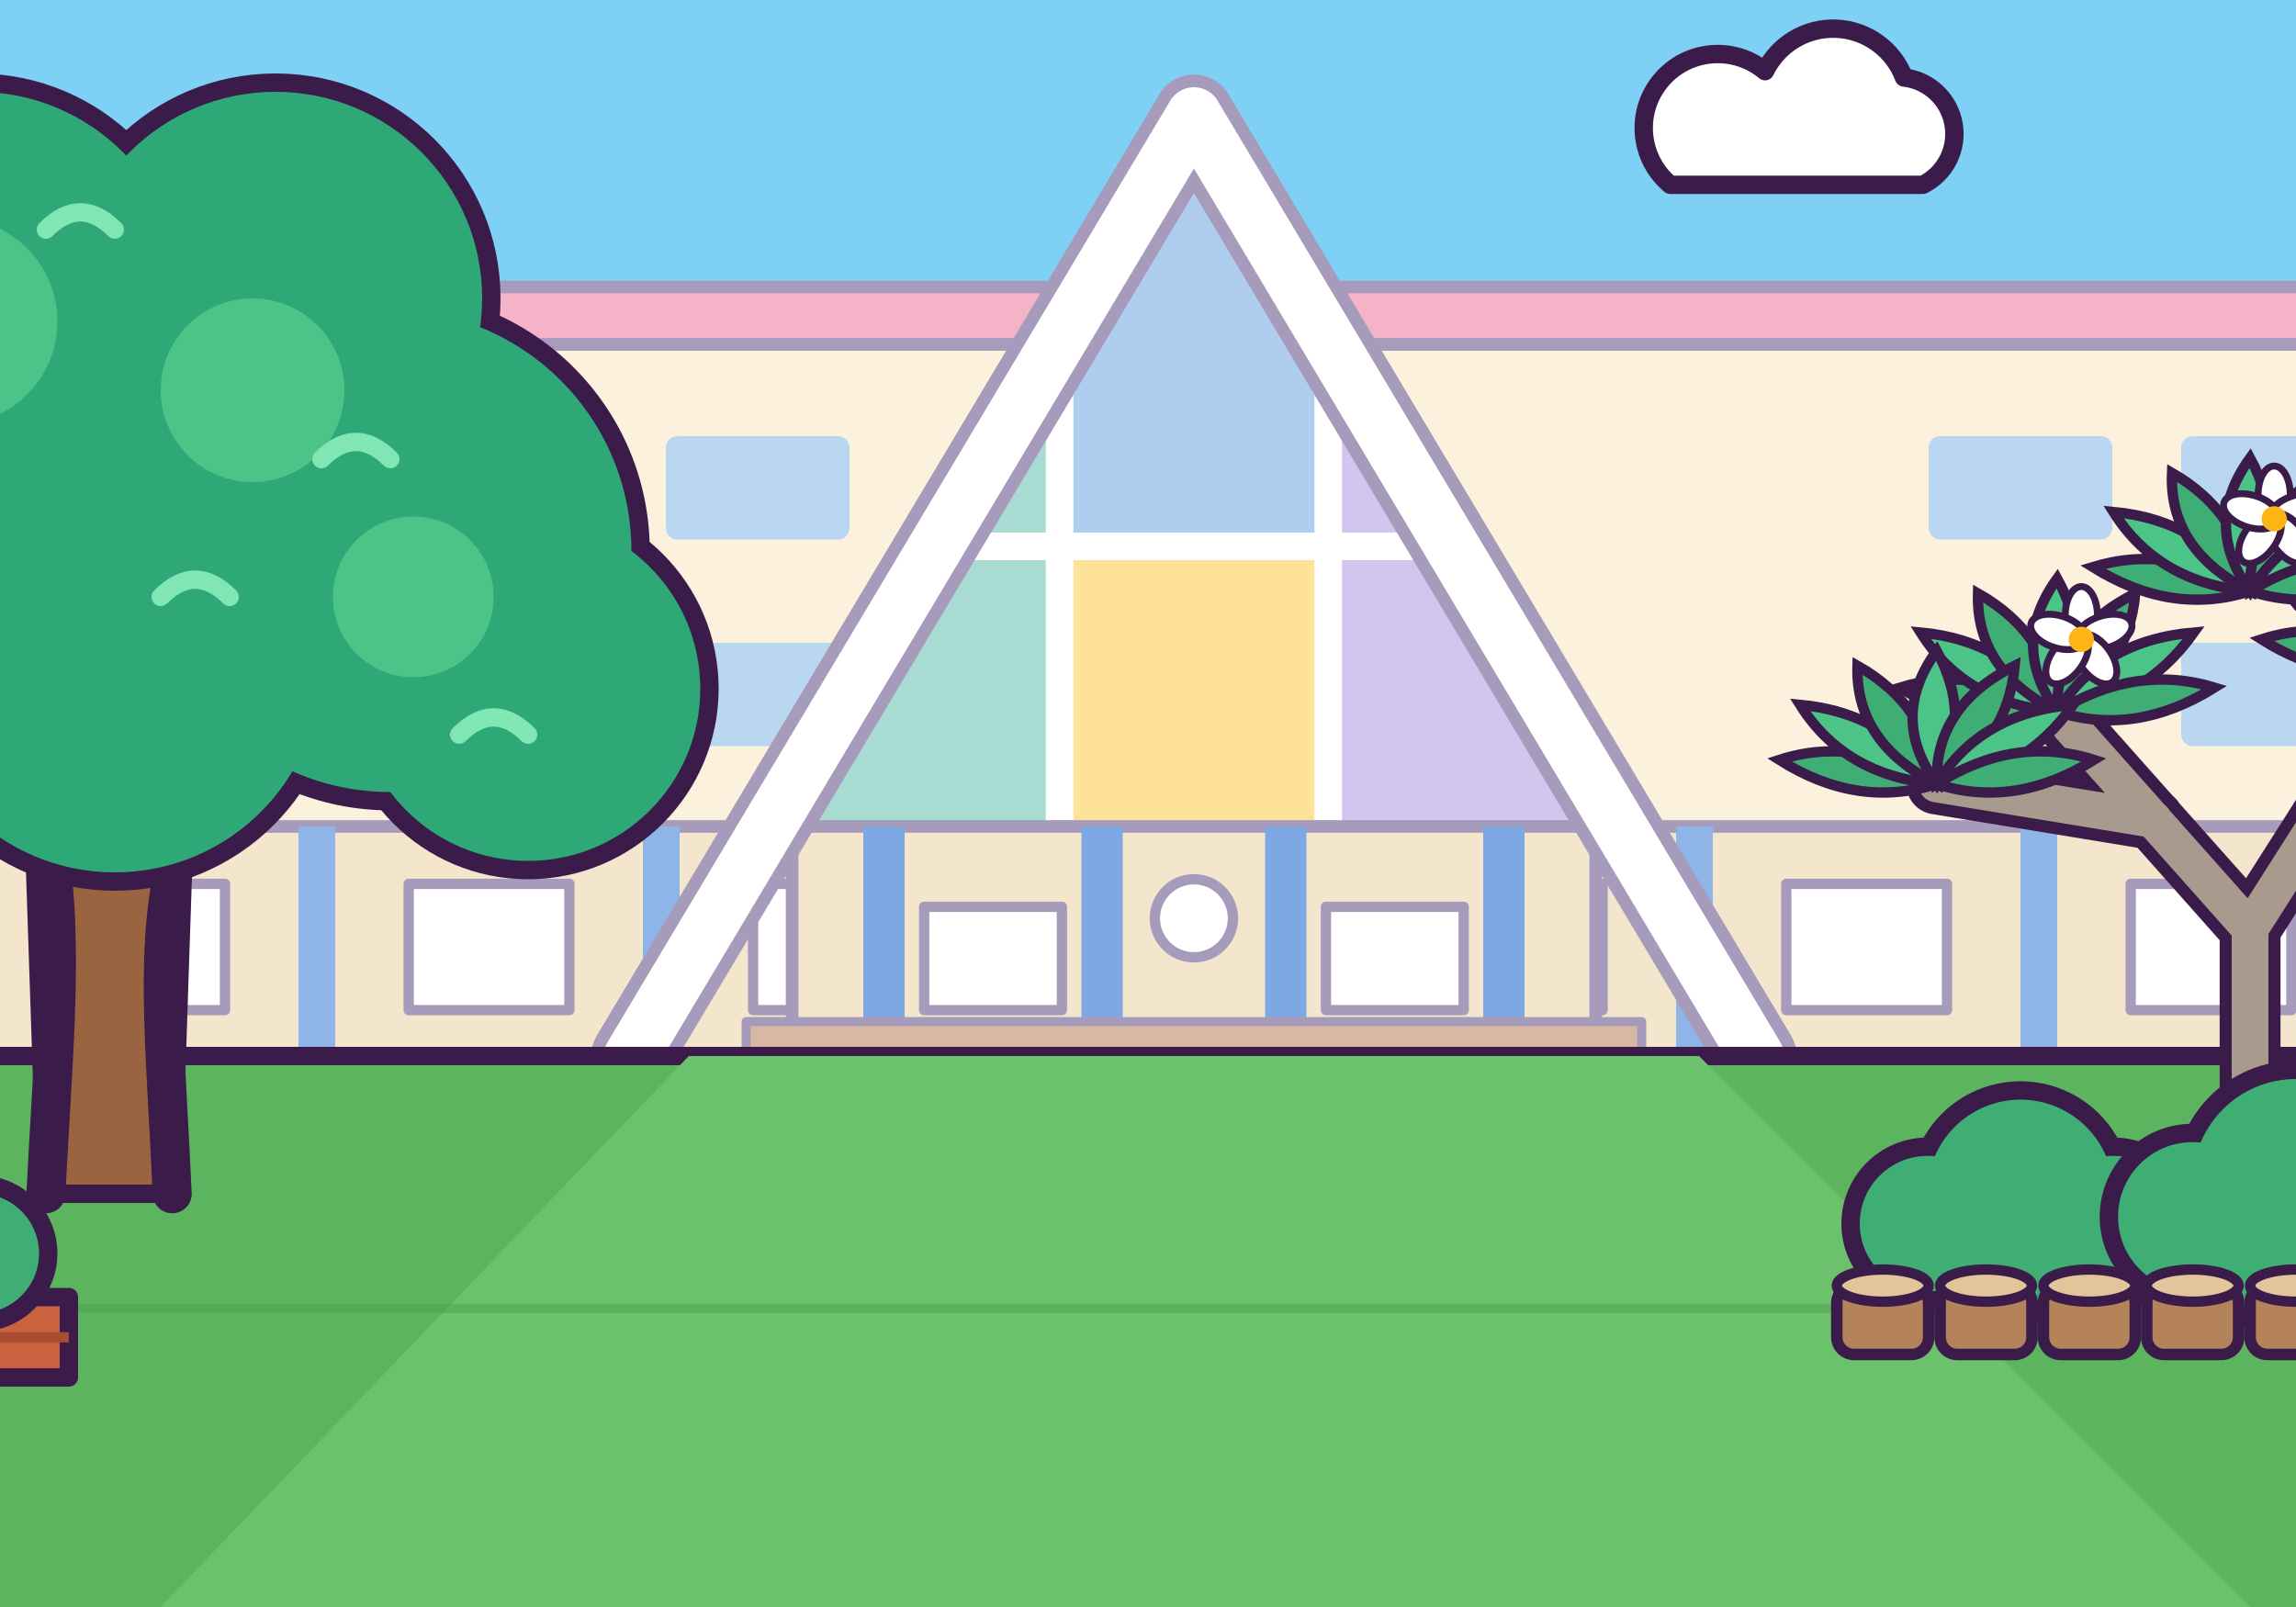
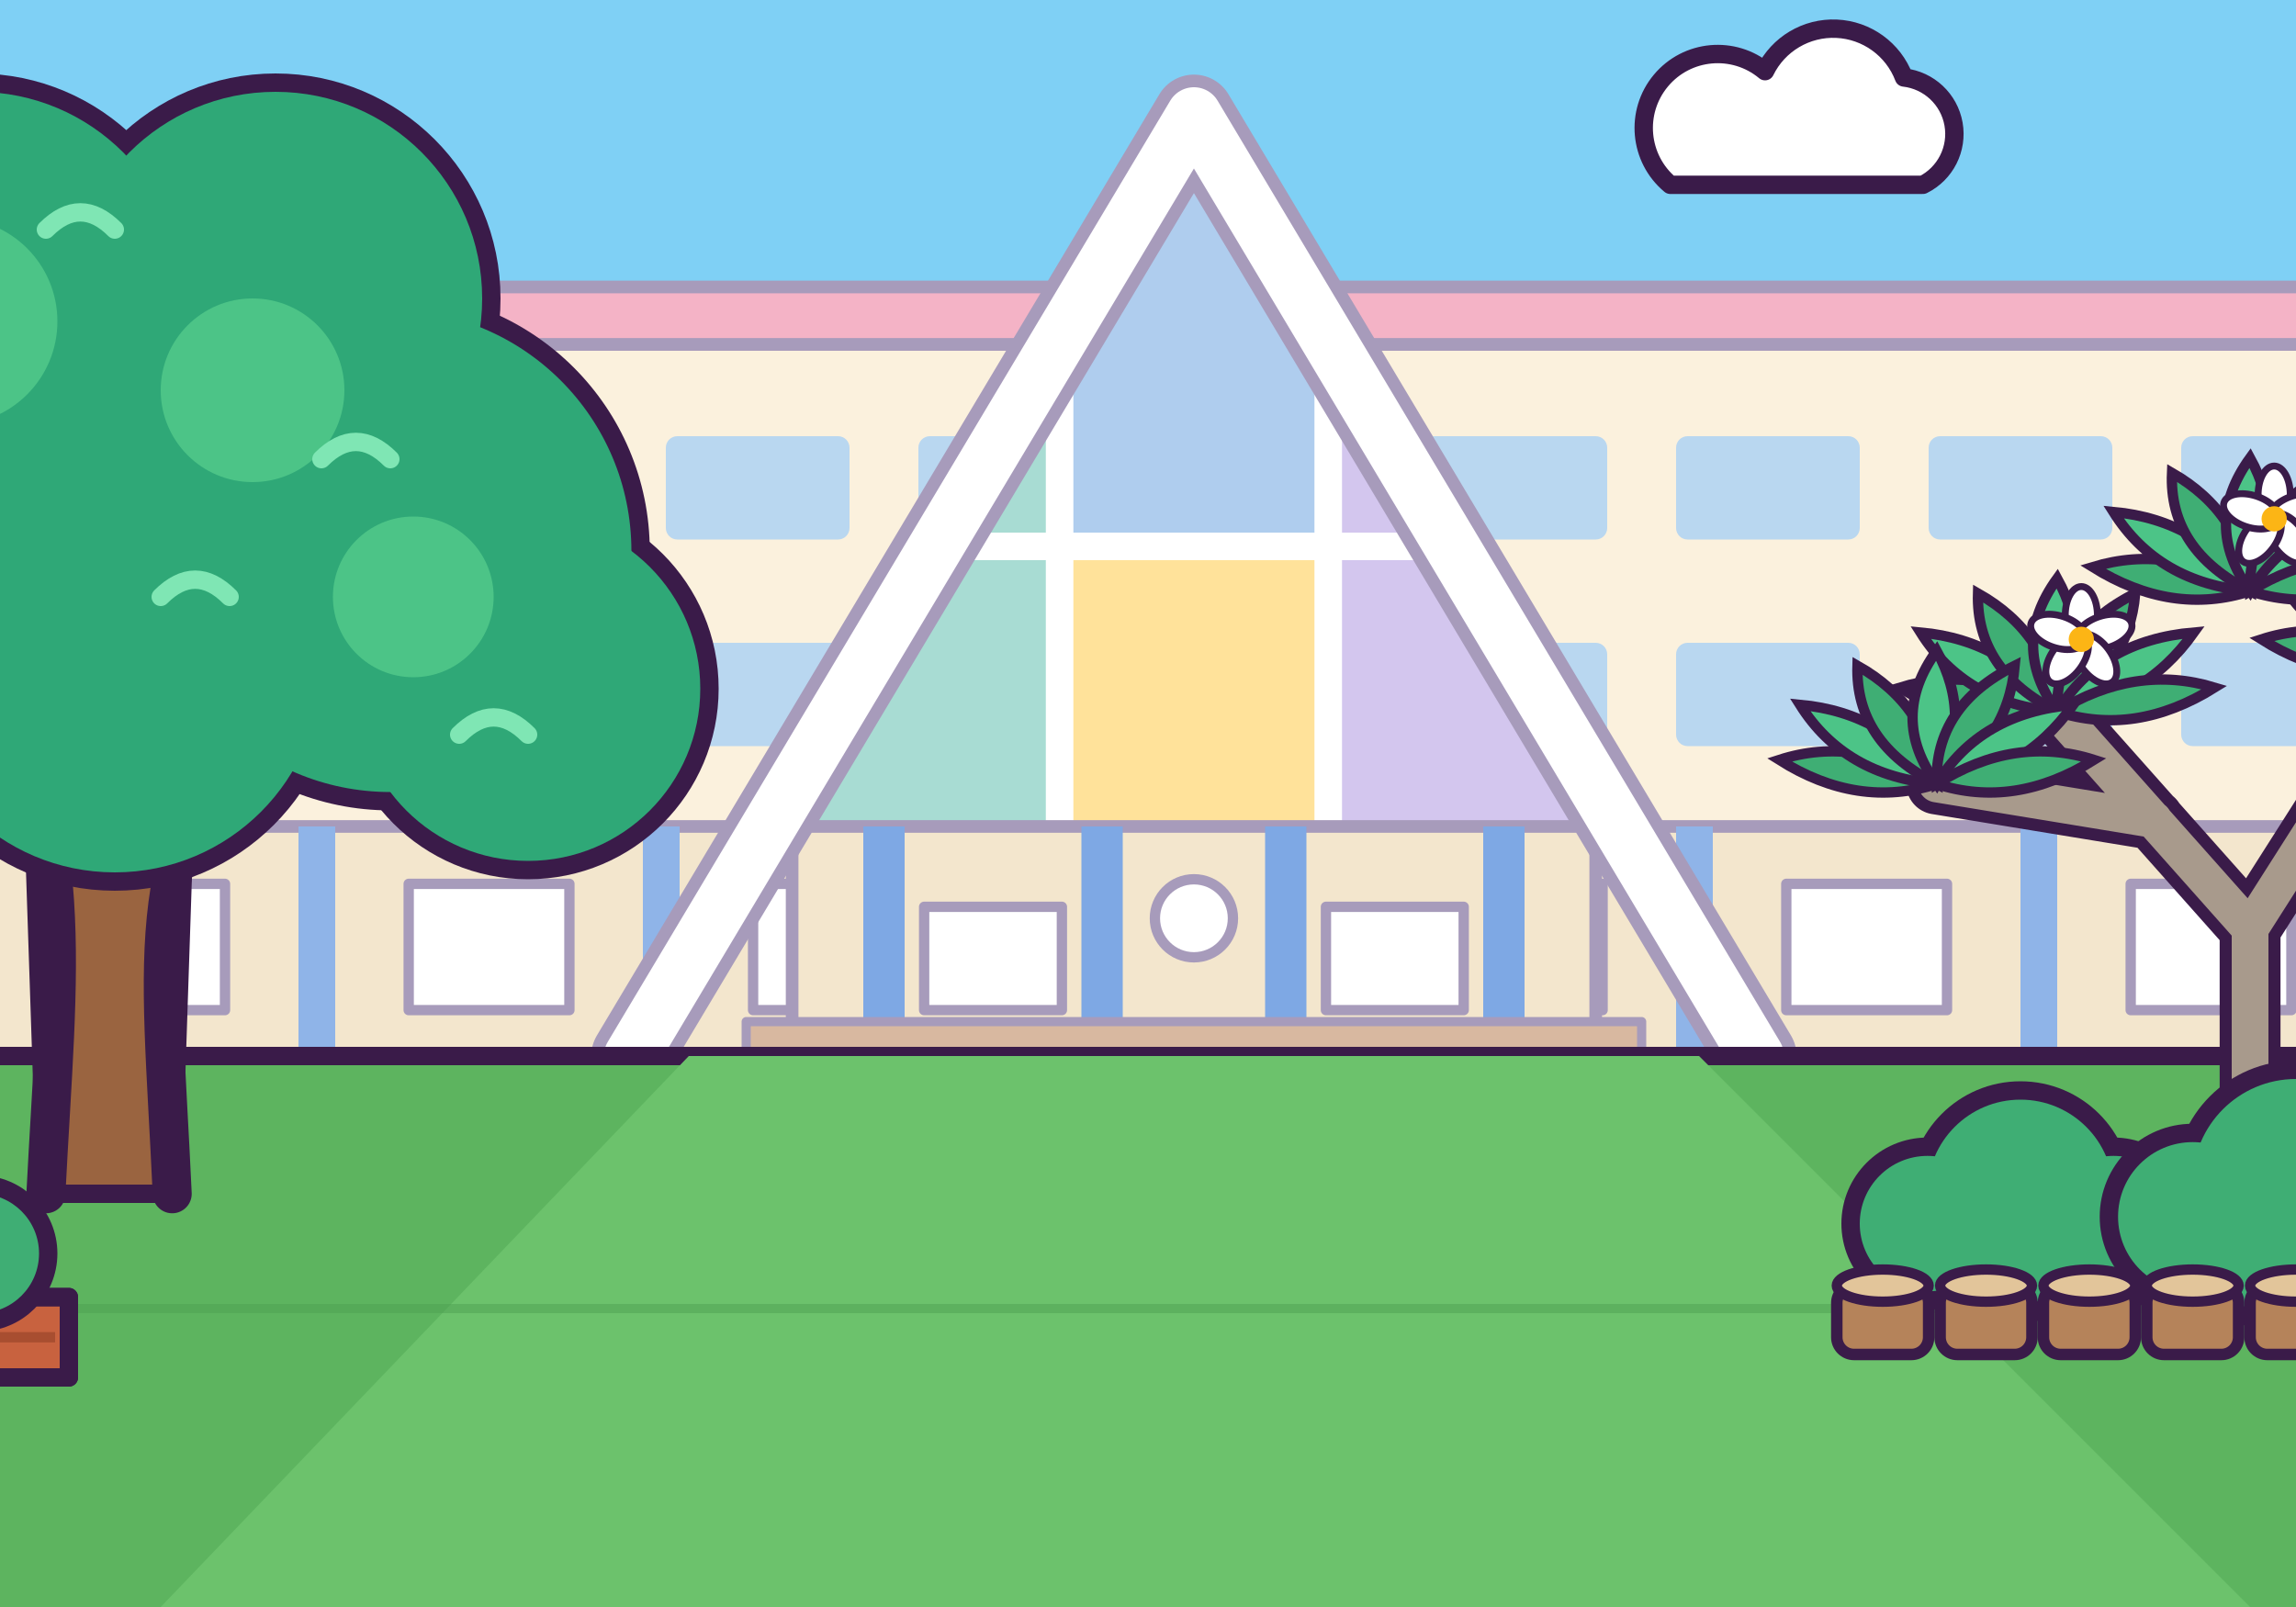
<svg xmlns="http://www.w3.org/2000/svg" viewBox="0 0 200 140" preserveAspectRatio="xMidYMax meet" overflow="visible">
  <rect x="-400" y="-300" width="1000" height="600" fill="#7FD0F5" />
  <g class="tp tp-cloud">
    <path transform="translate(140 4) scale(0.55)" d="M10 22 h40 a9 9 0 0 0 -3 -17 a12 12 0 0 0 -22 -1 a8 8 0 0 0 -15 18z" fill="#fff" stroke="#3A1B49" stroke-width="2.91" stroke-linejoin="round" />
  </g>
  <g class="tp tp-cloud">
    <path transform="translate(-60 6) scale(0.5)" d="M10 22 h40 a9 9 0 0 0 -3 -17 a12 12 0 0 0 -22 -1 a8 8 0 0 0 -15 18z" fill="#fff" stroke="#3A1B49" stroke-width="3.20" stroke-linejoin="round" />
  </g>
  <g class="bg-far">
    <rect x="-260" y="30" width="720" height="62" fill="#FBF1DD" stroke="#A79BBB" stroke-width="1.1" stroke-linejoin="round" />
    <rect x="-260" y="25" width="720" height="5" fill="#F4B3C6" stroke="#A79BBB" stroke-width="1.1" stroke-linejoin="round" />
    <rect x="-250" y="38" width="16" height="9" rx="1" fill="#B9D7F0" />
    <rect x="-228" y="38" width="16" height="9" rx="1" fill="#B9D7F0" />
    <rect x="-206" y="38" width="16" height="9" rx="1" fill="#B9D7F0" />
    <rect x="-184" y="38" width="16" height="9" rx="1" fill="#B9D7F0" />
    <rect x="-162" y="38" width="16" height="9" rx="1" fill="#B9D7F0" />
    <rect x="-140" y="38" width="16" height="9" rx="1" fill="#B9D7F0" />
    <rect x="-118" y="38" width="16" height="9" rx="1" fill="#B9D7F0" />
    <rect x="-96" y="38" width="16" height="9" rx="1" fill="#B9D7F0" />
    <rect x="-74" y="38" width="16" height="9" rx="1" fill="#B9D7F0" />
    <rect x="-52" y="38" width="16" height="9" rx="1" fill="#B9D7F0" />
    <rect x="-30" y="38" width="16" height="9" rx="1" fill="#B9D7F0" />
    <rect x="-8" y="38" width="16" height="9" rx="1" fill="#B9D7F0" />
    <rect x="14" y="38" width="16" height="9" rx="1" fill="#B9D7F0" />
    <rect x="36" y="38" width="16" height="9" rx="1" fill="#B9D7F0" />
    <rect x="58" y="38" width="16" height="9" rx="1" fill="#B9D7F0" />
+     <rect x="80" y="38" width="16" height="9" rx="1" fill="#B9D7F0" />
+     <rect x="102" y="38" width="16" height="9" rx="1" fill="#B9D7F0" />
+     <rect x="124" y="38" width="16" height="9" rx="1" fill="#B9D7F0" />
+     <rect x="146" y="38" width="16" height="9" rx="1" fill="#B9D7F0" />
    <rect x="168" y="38" width="16" height="9" rx="1" fill="#B9D7F0" />
    <rect x="190" y="38" width="16" height="9" rx="1" fill="#B9D7F0" />
    <rect x="212" y="38" width="16" height="9" rx="1" fill="#B9D7F0" />
    <rect x="234" y="38" width="16" height="9" rx="1" fill="#B9D7F0" />
    <rect x="256" y="38" width="16" height="9" rx="1" fill="#B9D7F0" />
    <rect x="278" y="38" width="16" height="9" rx="1" fill="#B9D7F0" />
    <rect x="300" y="38" width="16" height="9" rx="1" fill="#B9D7F0" />
    <rect x="322" y="38" width="16" height="9" rx="1" fill="#B9D7F0" />
    <rect x="344" y="38" width="16" height="9" rx="1" fill="#B9D7F0" />
    <rect x="366" y="38" width="16" height="9" rx="1" fill="#B9D7F0" />
    <rect x="388" y="38" width="16" height="9" rx="1" fill="#B9D7F0" />
    <rect x="410" y="38" width="16" height="9" rx="1" fill="#B9D7F0" />
    <rect x="432" y="38" width="16" height="9" rx="1" fill="#B9D7F0" />
    <rect x="454" y="38" width="16" height="9" rx="1" fill="#B9D7F0" />
    <rect x="-250" y="56" width="16" height="9" rx="1" fill="#B9D7F0" />
    <rect x="-228" y="56" width="16" height="9" rx="1" fill="#B9D7F0" />
    <rect x="-206" y="56" width="16" height="9" rx="1" fill="#B9D7F0" />
    <rect x="-184" y="56" width="16" height="9" rx="1" fill="#B9D7F0" />
    <rect x="-162" y="56" width="16" height="9" rx="1" fill="#B9D7F0" />
    <rect x="-140" y="56" width="16" height="9" rx="1" fill="#B9D7F0" />
    <rect x="-118" y="56" width="16" height="9" rx="1" fill="#B9D7F0" />
    <rect x="-96" y="56" width="16" height="9" rx="1" fill="#B9D7F0" />
    <rect x="-74" y="56" width="16" height="9" rx="1" fill="#B9D7F0" />
    <rect x="-52" y="56" width="16" height="9" rx="1" fill="#B9D7F0" />
    <rect x="-30" y="56" width="16" height="9" rx="1" fill="#B9D7F0" />
    <rect x="-8" y="56" width="16" height="9" rx="1" fill="#B9D7F0" />
    <rect x="14" y="56" width="16" height="9" rx="1" fill="#B9D7F0" />
    <rect x="36" y="56" width="16" height="9" rx="1" fill="#B9D7F0" />
    <rect x="58" y="56" width="16" height="9" rx="1" fill="#B9D7F0" />
+     <rect x="80" y="56" width="16" height="9" rx="1" fill="#B9D7F0" />
+     <rect x="102" y="56" width="16" height="9" rx="1" fill="#B9D7F0" />
+     <rect x="124" y="56" width="16" height="9" rx="1" fill="#B9D7F0" />
+     <rect x="146" y="56" width="16" height="9" rx="1" fill="#B9D7F0" />
    <rect x="168" y="56" width="16" height="9" rx="1" fill="#B9D7F0" />
    <rect x="190" y="56" width="16" height="9" rx="1" fill="#B9D7F0" />
    <rect x="212" y="56" width="16" height="9" rx="1" fill="#B9D7F0" />
    <rect x="234" y="56" width="16" height="9" rx="1" fill="#B9D7F0" />
    <rect x="256" y="56" width="16" height="9" rx="1" fill="#B9D7F0" />
    <rect x="278" y="56" width="16" height="9" rx="1" fill="#B9D7F0" />
    <rect x="300" y="56" width="16" height="9" rx="1" fill="#B9D7F0" />
    <rect x="322" y="56" width="16" height="9" rx="1" fill="#B9D7F0" />
    <rect x="344" y="56" width="16" height="9" rx="1" fill="#B9D7F0" />
    <rect x="366" y="56" width="16" height="9" rx="1" fill="#B9D7F0" />
    <rect x="388" y="56" width="16" height="9" rx="1" fill="#B9D7F0" />
    <rect x="410" y="56" width="16" height="9" rx="1" fill="#B9D7F0" />
    <rect x="432" y="56" width="16" height="9" rx="1" fill="#B9D7F0" />
    <rect x="454" y="56" width="16" height="9" rx="1" fill="#B9D7F0" />
    <rect x="-260" y="72" width="720" height="20" fill="#F3E6CD" stroke="#A79BBB" stroke-width="1.1" stroke-linejoin="round" />
    <rect x="-234.4" y="77" width="14" height="11" fill="#fff" stroke="#A79BBB" stroke-width="0.9" stroke-linejoin="round" />
    <rect x="-244" y="72" width="3.2" height="20" fill="#8FB4E8" />
    <rect x="-204.4" y="77" width="14" height="11" fill="#fff" stroke="#A79BBB" stroke-width="0.9" stroke-linejoin="round" />
    <rect x="-214" y="72" width="3.2" height="20" fill="#8FB4E8" />
    <rect x="-174.4" y="77" width="14" height="11" fill="#fff" stroke="#A79BBB" stroke-width="0.9" stroke-linejoin="round" />
    <rect x="-184" y="72" width="3.2" height="20" fill="#8FB4E8" />
    <rect x="-144.4" y="77" width="14" height="11" fill="#fff" stroke="#A79BBB" stroke-width="0.9" stroke-linejoin="round" />
    <rect x="-154" y="72" width="3.2" height="20" fill="#8FB4E8" />
    <rect x="-114.4" y="77" width="14" height="11" fill="#fff" stroke="#A79BBB" stroke-width="0.9" stroke-linejoin="round" />
    <rect x="-124" y="72" width="3.2" height="20" fill="#8FB4E8" />
    <rect x="-84.4" y="77" width="14" height="11" fill="#fff" stroke="#A79BBB" stroke-width="0.9" stroke-linejoin="round" />
    <rect x="-94" y="72" width="3.2" height="20" fill="#8FB4E8" />
    <rect x="-54.4" y="77" width="14" height="11" fill="#fff" stroke="#A79BBB" stroke-width="0.9" stroke-linejoin="round" />
    <rect x="-64" y="72" width="3.2" height="20" fill="#8FB4E8" />
    <rect x="-24.4" y="77" width="14" height="11" fill="#fff" stroke="#A79BBB" stroke-width="0.9" stroke-linejoin="round" />
    <rect x="-34" y="72" width="3.2" height="20" fill="#8FB4E8" />
    <rect x="5.6" y="77" width="14" height="11" fill="#fff" stroke="#A79BBB" stroke-width="0.9" stroke-linejoin="round" />
    <rect x="-4" y="72" width="3.2" height="20" fill="#8FB4E8" />
    <rect x="35.6" y="77" width="14" height="11" fill="#fff" stroke="#A79BBB" stroke-width="0.9" stroke-linejoin="round" />
    <rect x="26" y="72" width="3.2" height="20" fill="#8FB4E8" />
    <rect x="65.6" y="77" width="14" height="11" fill="#fff" stroke="#A79BBB" stroke-width="0.9" stroke-linejoin="round" />
    <rect x="56" y="72" width="3.2" height="20" fill="#8FB4E8" />
    <rect x="95.6" y="77" width="14" height="11" fill="#fff" stroke="#A79BBB" stroke-width="0.9" stroke-linejoin="round" />
    <rect x="86" y="72" width="3.2" height="20" fill="#8FB4E8" />
    <rect x="125.6" y="77" width="14" height="11" fill="#fff" stroke="#A79BBB" stroke-width="0.9" stroke-linejoin="round" />
    <rect x="116" y="72" width="3.2" height="20" fill="#8FB4E8" />
    <rect x="155.6" y="77" width="14" height="11" fill="#fff" stroke="#A79BBB" stroke-width="0.9" stroke-linejoin="round" />
    <rect x="146" y="72" width="3.2" height="20" fill="#8FB4E8" />
    <rect x="185.6" y="77" width="14" height="11" fill="#fff" stroke="#A79BBB" stroke-width="0.9" stroke-linejoin="round" />
    <rect x="176" y="72" width="3.2" height="20" fill="#8FB4E8" />
    <rect x="215.6" y="77" width="14" height="11" fill="#fff" stroke="#A79BBB" stroke-width="0.9" stroke-linejoin="round" />
    <rect x="206" y="72" width="3.2" height="20" fill="#8FB4E8" />
    <rect x="245.6" y="77" width="14" height="11" fill="#fff" stroke="#A79BBB" stroke-width="0.9" stroke-linejoin="round" />
    <rect x="236" y="72" width="3.2" height="20" fill="#8FB4E8" />
    <rect x="275.6" y="77" width="14" height="11" fill="#fff" stroke="#A79BBB" stroke-width="0.9" stroke-linejoin="round" />
    <rect x="266" y="72" width="3.2" height="20" fill="#8FB4E8" />
    <rect x="305.6" y="77" width="14" height="11" fill="#fff" stroke="#A79BBB" stroke-width="0.9" stroke-linejoin="round" />
    <rect x="296" y="72" width="3.2" height="20" fill="#8FB4E8" />
    <rect x="335.6" y="77" width="14" height="11" fill="#fff" stroke="#A79BBB" stroke-width="0.9" stroke-linejoin="round" />
    <rect x="326" y="72" width="3.2" height="20" fill="#8FB4E8" />
    <rect x="365.6" y="77" width="14" height="11" fill="#fff" stroke="#A79BBB" stroke-width="0.9" stroke-linejoin="round" />
    <rect x="356" y="72" width="3.2" height="20" fill="#8FB4E8" />
    <rect x="395.6" y="77" width="14" height="11" fill="#fff" stroke="#A79BBB" stroke-width="0.9" stroke-linejoin="round" />
    <rect x="386" y="72" width="3.2" height="20" fill="#8FB4E8" />
    <rect x="425.6" y="77" width="14" height="11" fill="#fff" stroke="#A79BBB" stroke-width="0.9" stroke-linejoin="round" />
    <rect x="416" y="72" width="3.2" height="20" fill="#8FB4E8" />
    <rect x="455.6" y="77" width="14" height="11" fill="#fff" stroke="#A79BBB" stroke-width="0.9" stroke-linejoin="round" />
    <rect x="446" y="72" width="3.2" height="20" fill="#8FB4E8" />
    <path d="M69 72 L92.3 33.3 L92.3 72Z" fill="#A8DCD3" />
    <path d="M92.3 33.3 L104 14 L115.7 33.3 L115.7 72 L92.3 72Z" fill="#AFCDEE" />
    <path d="M92.3 47.6 L115.7 47.6 L115.7 72 L92.3 72Z" fill="#FFE29A" />
    <path d="M115.7 33.3 L139 72 L115.7 72Z" fill="#D3C6EE" />
    <path d="M92.3 33.3 V72 M115.7 33.3 V72 M83.7 47.6 H124.3" stroke="#fff" stroke-width="2.4" />
    <rect x="69" y="72" width="70" height="20" fill="#F3E6CD" stroke="#A79BBB" stroke-width="1.1" stroke-linejoin="round" />
    <circle cx="104" cy="80" r="3.4" fill="#fff" stroke="#A79BBB" stroke-width="0.9" stroke-linejoin="round" />
    <rect x="80.5" y="79" width="12" height="9" fill="#fff" stroke="#A79BBB" stroke-width="0.9" stroke-linejoin="round" />
    <rect x="115.5" y="79" width="12" height="9" fill="#fff" stroke="#A79BBB" stroke-width="0.9" stroke-linejoin="round" />
    <rect x="75.2" y="72" width="3.6" height="20" fill="#7EA8E4" />
    <rect x="94.2" y="72" width="3.6" height="20" fill="#7EA8E4" />
    <rect x="110.2" y="72" width="3.6" height="20" fill="#7EA8E4" />
    <rect x="129.2" y="72" width="3.6" height="20" fill="#7EA8E4" />
    <rect x="65" y="89" width="78" height="3" fill="#D8B8A0" stroke="#A79BBB" stroke-width="0.8" stroke-linejoin="round" />
    <path d="M55 92 L104 10 L153 92" fill="none" stroke="#A79BBB" stroke-width="7" stroke-linecap="round" stroke-linejoin="round" />
    <path d="M55 92 L104 10 L153 92" fill="none" stroke="#fff" stroke-width="4.8" stroke-linecap="round" stroke-linejoin="round" />
  </g>
  <rect x="-400" y="92" width="1000" height="400" fill="#5DB45F" stroke="#3A1B49" stroke-width="1.6" stroke-linejoin="round" stroke-linecap="round" />
  <path d="M60 92 H148 L196 140 H14Z" fill="#6CC26C" />
  <path d="M-400 114 H600" stroke="#4E9F52" stroke-width=".8" opacity=".5" />
  <g class="tp tp-tree">
    <path d="M4 104 L3 74 L-2 56 L24 58 L16 74 L15 104Z" fill="#9A6440" stroke="#3A1B49" stroke-width="1.6" stroke-linejoin="round" stroke-linecap="round" />
    <path d="M4 104 C5 84 7 72 -2 56 M15 104 C14 82 12 74 24 58" fill="none" stroke="#3A1B49" stroke-width="3.4" stroke-linecap="round" />
    <circle cx="10" cy="42" r="26" fill="#3A1B49" stroke="#3A1B49" stroke-width="3.2" />
    <circle cx="-14" cy="48" r="20" fill="#3A1B49" stroke="#3A1B49" stroke-width="3.2" />
    <circle cx="34" cy="48" r="21" fill="#3A1B49" stroke="#3A1B49" stroke-width="3.2" />
    <circle cx="-26" cy="60" r="14" fill="#3A1B49" stroke="#3A1B49" stroke-width="3.2" />
    <circle cx="46" cy="60" r="15" fill="#3A1B49" stroke="#3A1B49" stroke-width="3.2" />
    <circle cx="-2" cy="26" r="18" fill="#3A1B49" stroke="#3A1B49" stroke-width="3.2" />
    <circle cx="24" cy="26" r="18" fill="#3A1B49" stroke="#3A1B49" stroke-width="3.2" />
    <circle cx="10" cy="58" r="18" fill="#3A1B49" stroke="#3A1B49" stroke-width="3.2" />
    <circle cx="10" cy="42" r="26" fill="#2FA877" />
    <circle cx="-14" cy="48" r="20" fill="#2FA877" />
    <circle cx="34" cy="48" r="21" fill="#2FA877" />
    <circle cx="-26" cy="60" r="14" fill="#2FA877" />
    <circle cx="46" cy="60" r="15" fill="#2FA877" />
    <circle cx="-2" cy="26" r="18" fill="#2FA877" />
    <circle cx="24" cy="26" r="18" fill="#2FA877" />
    <circle cx="10" cy="58" r="18" fill="#2FA877" />
    <circle cx="-4" cy="28" r="9" fill="#4CC487" />
    <circle cx="22" cy="34" r="8" fill="#4CC487" />
    <circle cx="-20" cy="50" r="6" fill="#4CC487" />
    <circle cx="36" cy="52" r="7" fill="#4CC487" />
    <path d="M4 20 q3 -3 6 0" stroke="#7FE6B4" stroke-width="1.6" fill="none" stroke-linecap="round" />
    <path d="M28 40 q3 -3 6 0" stroke="#7FE6B4" stroke-width="1.6" fill="none" stroke-linecap="round" />
    <path d="M-16 42 q3 -3 6 0" stroke="#7FE6B4" stroke-width="1.6" fill="none" stroke-linecap="round" />
    <path d="M14 52 q3 -3 6 0" stroke="#7FE6B4" stroke-width="1.6" fill="none" stroke-linecap="round" />
    <path d="M40 64 q3 -3 6 0" stroke="#7FE6B4" stroke-width="1.6" fill="none" stroke-linecap="round" />
  </g>
  <g class="tp tp-tree">
    <path d="M196 104 V80.9 M196 80.9 L179.2 62 M196 80.9 L210.7 57.8 M187.6 71.4 L168.7 68.3 M203.4 69.4 L223.3 66.2" stroke="#3A1B49" stroke-width="5.3" stroke-linecap="round" fill="none" />
    <path d="M196 104 V80.9 M196 80.9 L179.2 62 M196 80.9 L210.7 57.8 M187.6 71.4 L168.7 68.3 M203.4 69.4 L223.3 66.2" stroke="#A89A8C" stroke-width="3.2" stroke-linecap="round" fill="none" />
    <path d="M179.2 62 Q172.3 64.2 165.5 59.9 Q172.3 57.8 179.2 62Z" fill="#3FAE74" stroke="#3A1B49" stroke-width=".9" />
    <path d="M179.2 62 Q171.2 61.3 167.3 55.1 Q174.9 55.8 179.2 62Z" fill="#4CC487" stroke="#3A1B49" stroke-width=".9" />
    <path d="M179.2 62 Q172.1 58.4 172.3 51.7 Q178.5 55.2 179.2 62Z" fill="#3FAE74" stroke="#3A1B49" stroke-width=".9" />
    <path d="M179.2 62 Q175 56.2 179.2 50.4 Q182.4 56.2 179.2 62Z" fill="#4CC487" stroke="#3A1B49" stroke-width=".9" />
    <path d="M179.2 62 Q179 55.2 186 51.7 Q185.4 58.4 179.2 62Z" fill="#3FAE74" stroke="#3A1B49" stroke-width=".9" />
    <path d="M179.2 62 Q183 55.8 191.1 55.1 Q186.7 61.3 179.2 62Z" fill="#4CC487" stroke="#3A1B49" stroke-width=".9" />
    <path d="M179.2 62 Q186 57.8 192.9 59.9 Q186 64.2 179.2 62Z" fill="#3FAE74" stroke="#3A1B49" stroke-width=".9" />
    <path d="M210.7 57.8 Q203.8 60 197 55.7 Q203.8 53.5 210.7 57.8Z" fill="#3FAE74" stroke="#3A1B49" stroke-width=".9" />
    <path d="M210.7 57.8 Q202.7 57.1 198.8 50.9 Q206.4 51.6 210.7 57.8Z" fill="#4CC487" stroke="#3A1B49" stroke-width=".9" />
    <path d="M210.7 57.8 Q203.6 54.2 203.8 47.5 Q210 51 210.7 57.8Z" fill="#3FAE74" stroke="#3A1B49" stroke-width=".9" />
    <path d="M210.7 57.8 Q206.5 52 210.7 46.2 Q213.9 52 210.7 57.8Z" fill="#4CC487" stroke="#3A1B49" stroke-width=".9" />
    <path d="M210.7 57.8 Q210.5 51 217.5 47.5 Q216.9 54.2 210.7 57.8Z" fill="#3FAE74" stroke="#3A1B49" stroke-width=".9" />
    <path d="M210.7 57.8 Q214.5 51.6 222.6 50.9 Q218.2 57.1 210.7 57.8Z" fill="#4CC487" stroke="#3A1B49" stroke-width=".9" />
    <path d="M210.7 57.8 Q217.5 53.5 224.4 55.7 Q217.5 60 210.7 57.8Z" fill="#3FAE74" stroke="#3A1B49" stroke-width=".9" />
    <path d="M168.7 68.3 Q161.8 70.5 155 66.2 Q161.8 64 168.7 68.3Z" fill="#3FAE74" stroke="#3A1B49" stroke-width=".9" />
    <path d="M168.7 68.3 Q160.7 67.6 156.8 61.4 Q164.4 62.1 168.7 68.3Z" fill="#4CC487" stroke="#3A1B49" stroke-width=".9" />
    <path d="M168.7 68.3 Q161.6 64.7 161.8 58 Q168 61.5 168.7 68.3Z" fill="#3FAE74" stroke="#3A1B49" stroke-width=".9" />
    <path d="M168.7 68.3 Q164.5 62.5 168.7 56.7 Q171.9 62.5 168.7 68.3Z" fill="#4CC487" stroke="#3A1B49" stroke-width=".9" />
    <path d="M168.7 68.3 Q168.5 61.5 175.5 58 Q174.9 64.7 168.7 68.3Z" fill="#3FAE74" stroke="#3A1B49" stroke-width=".9" />
    <path d="M168.7 68.3 Q172.5 62.1 180.6 61.4 Q176.2 67.6 168.7 68.3Z" fill="#4CC487" stroke="#3A1B49" stroke-width=".9" />
    <path d="M168.7 68.3 Q175.5 64 182.4 66.2 Q175.5 70.5 168.7 68.3Z" fill="#3FAE74" stroke="#3A1B49" stroke-width=".9" />
    <path d="M223.3 66.2 Q216.5 68.4 209.6 64.1 Q216.5 62 223.3 66.2Z" fill="#3FAE74" stroke="#3A1B49" stroke-width=".9" />
    <path d="M223.3 66.2 Q215.3 65.5 211.4 59.4 Q219 60 223.3 66.2Z" fill="#4CC487" stroke="#3A1B49" stroke-width=".9" />
    <path d="M223.3 66.2 Q216.2 62.6 216.5 55.9 Q222.6 59.4 223.3 66.2Z" fill="#3FAE74" stroke="#3A1B49" stroke-width=".9" />
    <path d="M223.3 66.2 Q219.1 60.4 223.3 54.6 Q226.5 60.4 223.3 66.2Z" fill="#4CC487" stroke="#3A1B49" stroke-width=".9" />
    <path d="M223.3 66.2 Q223.1 59.4 230.2 55.9 Q229.5 62.6 223.3 66.2Z" fill="#3FAE74" stroke="#3A1B49" stroke-width=".9" />
    <path d="M223.3 66.2 Q227.1 60 235.2 59.4 Q230.8 65.5 223.3 66.2Z" fill="#4CC487" stroke="#3A1B49" stroke-width=".9" />
    <path d="M223.3 66.2 Q230.2 62 237 64.1 Q230.2 68.4 223.3 66.2Z" fill="#3FAE74" stroke="#3A1B49" stroke-width=".9" />
    <path d="M196 51.5 Q189.2 53.7 182.3 49.4 Q189.2 47.3 196 51.5Z" fill="#3FAE74" stroke="#3A1B49" stroke-width=".9" />
    <path d="M196 51.5 Q188 50.8 184.1 44.6 Q191.7 45.3 196 51.5Z" fill="#4CC487" stroke="#3A1B49" stroke-width=".9" />
    <path d="M196 51.5 Q188.9 47.9 189.2 41.2 Q195.3 44.7 196 51.5Z" fill="#3FAE74" stroke="#3A1B49" stroke-width=".9" />
    <path d="M196 51.5 Q191.8 45.7 196 39.9 Q199.2 45.7 196 51.5Z" fill="#4CC487" stroke="#3A1B49" stroke-width=".9" />
    <path d="M196 51.5 Q195.8 44.7 202.8 41.2 Q202.2 47.9 196 51.5Z" fill="#3FAE74" stroke="#3A1B49" stroke-width=".9" />
    <path d="M196 51.5 Q199.8 45.3 207.9 44.6 Q203.5 50.8 196 51.5Z" fill="#4CC487" stroke="#3A1B49" stroke-width=".9" />
    <path d="M196 51.5 Q202.8 47.3 209.7 49.4 Q202.8 53.7 196 51.5Z" fill="#3FAE74" stroke="#3A1B49" stroke-width=".9" />
    <g transform="translate(181.3 55.7)">
      <ellipse cx="0" cy="-2.1" rx="1.4" ry="2.5" fill="#fff" stroke="#3A1B49" stroke-width=".6" transform="rotate(0)" />
      <ellipse cx="0" cy="-2.1" rx="1.4" ry="2.5" fill="#fff" stroke="#3A1B49" stroke-width=".6" transform="rotate(72)" />
      <ellipse cx="0" cy="-2.1" rx="1.4" ry="2.5" fill="#fff" stroke="#3A1B49" stroke-width=".6" transform="rotate(144)" />
      <ellipse cx="0" cy="-2.1" rx="1.4" ry="2.5" fill="#fff" stroke="#3A1B49" stroke-width=".6" transform="rotate(216)" />
      <ellipse cx="0" cy="-2.1" rx="1.4" ry="2.5" fill="#fff" stroke="#3A1B49" stroke-width=".6" transform="rotate(288)" />
      <circle r="1.1" fill="#FCB515" />
    </g>
    <g transform="translate(212.8 51.5)">
      <ellipse cx="0" cy="-2.1" rx="1.4" ry="2.5" fill="#fff" stroke="#3A1B49" stroke-width=".6" transform="rotate(0)" />
      <ellipse cx="0" cy="-2.1" rx="1.4" ry="2.5" fill="#fff" stroke="#3A1B49" stroke-width=".6" transform="rotate(72)" />
      <ellipse cx="0" cy="-2.1" rx="1.4" ry="2.5" fill="#fff" stroke="#3A1B49" stroke-width=".6" transform="rotate(144)" />
      <ellipse cx="0" cy="-2.1" rx="1.4" ry="2.5" fill="#fff" stroke="#3A1B49" stroke-width=".6" transform="rotate(216)" />
      <ellipse cx="0" cy="-2.1" rx="1.4" ry="2.5" fill="#fff" stroke="#3A1B49" stroke-width=".6" transform="rotate(288)" />
      <circle r="1.1" fill="#FCB515" />
    </g>
    <g transform="translate(198.1 45.2)">
      <ellipse cx="0" cy="-2.1" rx="1.4" ry="2.5" fill="#fff" stroke="#3A1B49" stroke-width=".6" transform="rotate(0)" />
      <ellipse cx="0" cy="-2.1" rx="1.4" ry="2.5" fill="#fff" stroke="#3A1B49" stroke-width=".6" transform="rotate(72)" />
      <ellipse cx="0" cy="-2.1" rx="1.4" ry="2.5" fill="#fff" stroke="#3A1B49" stroke-width=".6" transform="rotate(144)" />
      <ellipse cx="0" cy="-2.1" rx="1.4" ry="2.5" fill="#fff" stroke="#3A1B49" stroke-width=".6" transform="rotate(216)" />
      <ellipse cx="0" cy="-2.1" rx="1.4" ry="2.5" fill="#fff" stroke="#3A1B49" stroke-width=".6" transform="rotate(288)" />
      <circle r="1.1" fill="#FCB515" />
    </g>
  </g>
  <circle cx="167.9" cy="106.6" r="5.9" fill="#3A1B49" stroke="#3A1B49" stroke-width="3.2" />
  <circle cx="176" cy="103.9" r="8.1" fill="#3A1B49" stroke="#3A1B49" stroke-width="3.2" />
  <circle cx="184.1" cy="106.6" r="5.9" fill="#3A1B49" stroke="#3A1B49" stroke-width="3.2" />
  <circle cx="173.3" cy="108.4" r="5.4" fill="#3A1B49" stroke="#3A1B49" stroke-width="3.2" />
  <circle cx="179.6" cy="108.4" r="5.4" fill="#3A1B49" stroke="#3A1B49" stroke-width="3.2" />
  <circle cx="167.9" cy="106.6" r="5.9" fill="#3FAE74" />
  <circle cx="176" cy="103.9" r="8.1" fill="#3FAE74" />
  <circle cx="184.1" cy="106.6" r="5.9" fill="#3FAE74" />
  <circle cx="173.3" cy="108.4" r="5.4" fill="#3FAE74" />
  <circle cx="179.6" cy="108.4" r="5.4" fill="#3FAE74" />
  <circle cx="191" cy="106" r="6.5" fill="#3A1B49" stroke="#3A1B49" stroke-width="3.2" />
  <circle cx="200" cy="103" r="9" fill="#3A1B49" stroke="#3A1B49" stroke-width="3.2" />
  <circle cx="209" cy="106" r="6.5" fill="#3A1B49" stroke="#3A1B49" stroke-width="3.2" />
  <circle cx="197" cy="108" r="6" fill="#3A1B49" stroke="#3A1B49" stroke-width="3.2" />
  <circle cx="204" cy="108" r="6" fill="#3A1B49" stroke="#3A1B49" stroke-width="3.2" />
  <circle cx="191" cy="106" r="6.5" fill="#3FAE74" />
  <circle cx="200" cy="103" r="9" fill="#3FAE74" />
  <circle cx="209" cy="106" r="6.5" fill="#3FAE74" />
  <circle cx="197" cy="108" r="6" fill="#3FAE74" />
  <circle cx="204" cy="108" r="6" fill="#3FAE74" />
  <circle cx="217.9" cy="106.6" r="5.9" fill="#3A1B49" stroke="#3A1B49" stroke-width="3.2" />
  <circle cx="226" cy="103.9" r="8.1" fill="#3A1B49" stroke="#3A1B49" stroke-width="3.2" />
  <circle cx="234.1" cy="106.6" r="5.9" fill="#3A1B49" stroke="#3A1B49" stroke-width="3.2" />
  <circle cx="223.3" cy="108.4" r="5.4" fill="#3A1B49" stroke="#3A1B49" stroke-width="3.2" />
  <circle cx="229.6" cy="108.4" r="5.4" fill="#3A1B49" stroke="#3A1B49" stroke-width="3.2" />
  <circle cx="217.9" cy="106.6" r="5.9" fill="#3FAE74" />
  <circle cx="226" cy="103.9" r="8.1" fill="#3FAE74" />
  <circle cx="234.1" cy="106.6" r="5.9" fill="#3FAE74" />
  <circle cx="223.3" cy="108.4" r="5.4" fill="#3FAE74" />
  <circle cx="229.6" cy="108.4" r="5.4" fill="#3FAE74" />
  <rect x="160" y="112" width="8" height="6" rx="1.5" fill="#B5835A" stroke="#3A1B49" stroke-width="1" />
  <ellipse cx="164" cy="112" rx="4" ry="1.4" fill="#E2C59A" stroke="#3A1B49" stroke-width=".9" />
  <rect x="169" y="112" width="8" height="6" rx="1.5" fill="#B5835A" stroke="#3A1B49" stroke-width="1" />
  <ellipse cx="173" cy="112" rx="4" ry="1.4" fill="#E2C59A" stroke="#3A1B49" stroke-width=".9" />
  <rect x="178" y="112" width="8" height="6" rx="1.5" fill="#B5835A" stroke="#3A1B49" stroke-width="1" />
  <ellipse cx="182" cy="112" rx="4" ry="1.4" fill="#E2C59A" stroke="#3A1B49" stroke-width=".9" />
  <rect x="187" y="112" width="8" height="6" rx="1.5" fill="#B5835A" stroke="#3A1B49" stroke-width="1" />
  <ellipse cx="191" cy="112" rx="4" ry="1.4" fill="#E2C59A" stroke="#3A1B49" stroke-width=".9" />
  <rect x="196" y="112" width="8" height="6" rx="1.5" fill="#B5835A" stroke="#3A1B49" stroke-width="1" />
  <ellipse cx="200" cy="112" rx="4" ry="1.4" fill="#E2C59A" stroke="#3A1B49" stroke-width=".9" />
  <rect x="205" y="112" width="8" height="6" rx="1.5" fill="#B5835A" stroke="#3A1B49" stroke-width="1" />
  <ellipse cx="209" cy="112" rx="4" ry="1.4" fill="#E2C59A" stroke="#3A1B49" stroke-width=".9" />
  <rect x="214" y="112" width="8" height="6" rx="1.5" fill="#B5835A" stroke="#3A1B49" stroke-width="1" />
  <ellipse cx="218" cy="112" rx="4" ry="1.4" fill="#E2C59A" stroke="#3A1B49" stroke-width=".9" />
  <rect x="223" y="112" width="8" height="6" rx="1.5" fill="#B5835A" stroke="#3A1B49" stroke-width="1" />
  <ellipse cx="227" cy="112" rx="4" ry="1.4" fill="#E2C59A" stroke="#3A1B49" stroke-width=".9" />
  <rect x="232" y="112" width="8" height="6" rx="1.5" fill="#B5835A" stroke="#3A1B49" stroke-width="1" />
  <ellipse cx="236" cy="112" rx="4" ry="1.4" fill="#E2C59A" stroke="#3A1B49" stroke-width=".9" />
  <path d="M-24 120 v-7 h30 v7z" fill="#C8623F" stroke="#3A1B49" stroke-width="1.6" stroke-linejoin="round" stroke-linecap="round" />
-   <path d="M-24 116.5 h30" stroke="#A84E30" stroke-width=".9" />
+   <path d="M-22.8 116.5 h27.6" stroke="#A84E30" stroke-width=".9" />
+   <path d="M-24 120 v-7 h30 v7z" fill="none" stroke="#3A1B49" stroke-width="1.6" stroke-linejoin="round" stroke-linecap="round" />
  <circle cx="-16.2" cy="109.2" r="5.2" fill="#3A1B49" stroke="#3A1B49" stroke-width="3.2" />
  <circle cx="-9" cy="106.8" r="7.2" fill="#3A1B49" stroke="#3A1B49" stroke-width="3.2" />
  <circle cx="-1.8" cy="109.2" r="5.2" fill="#3A1B49" stroke="#3A1B49" stroke-width="3.2" />
  <circle cx="-11.4" cy="110.8" r="4.8" fill="#3A1B49" stroke="#3A1B49" stroke-width="3.2" />
  <circle cx="-5.8" cy="110.8" r="4.8" fill="#3A1B49" stroke="#3A1B49" stroke-width="3.2" />
  <circle cx="-16.2" cy="109.2" r="5.2" fill="#3FAE74" />
  <circle cx="-9" cy="106.8" r="7.2" fill="#3FAE74" />
  <circle cx="-1.8" cy="109.2" r="5.2" fill="#3FAE74" />
  <circle cx="-11.4" cy="110.8" r="4.8" fill="#3FAE74" />
  <circle cx="-5.8" cy="110.8" r="4.8" fill="#3FAE74" />
</svg>
